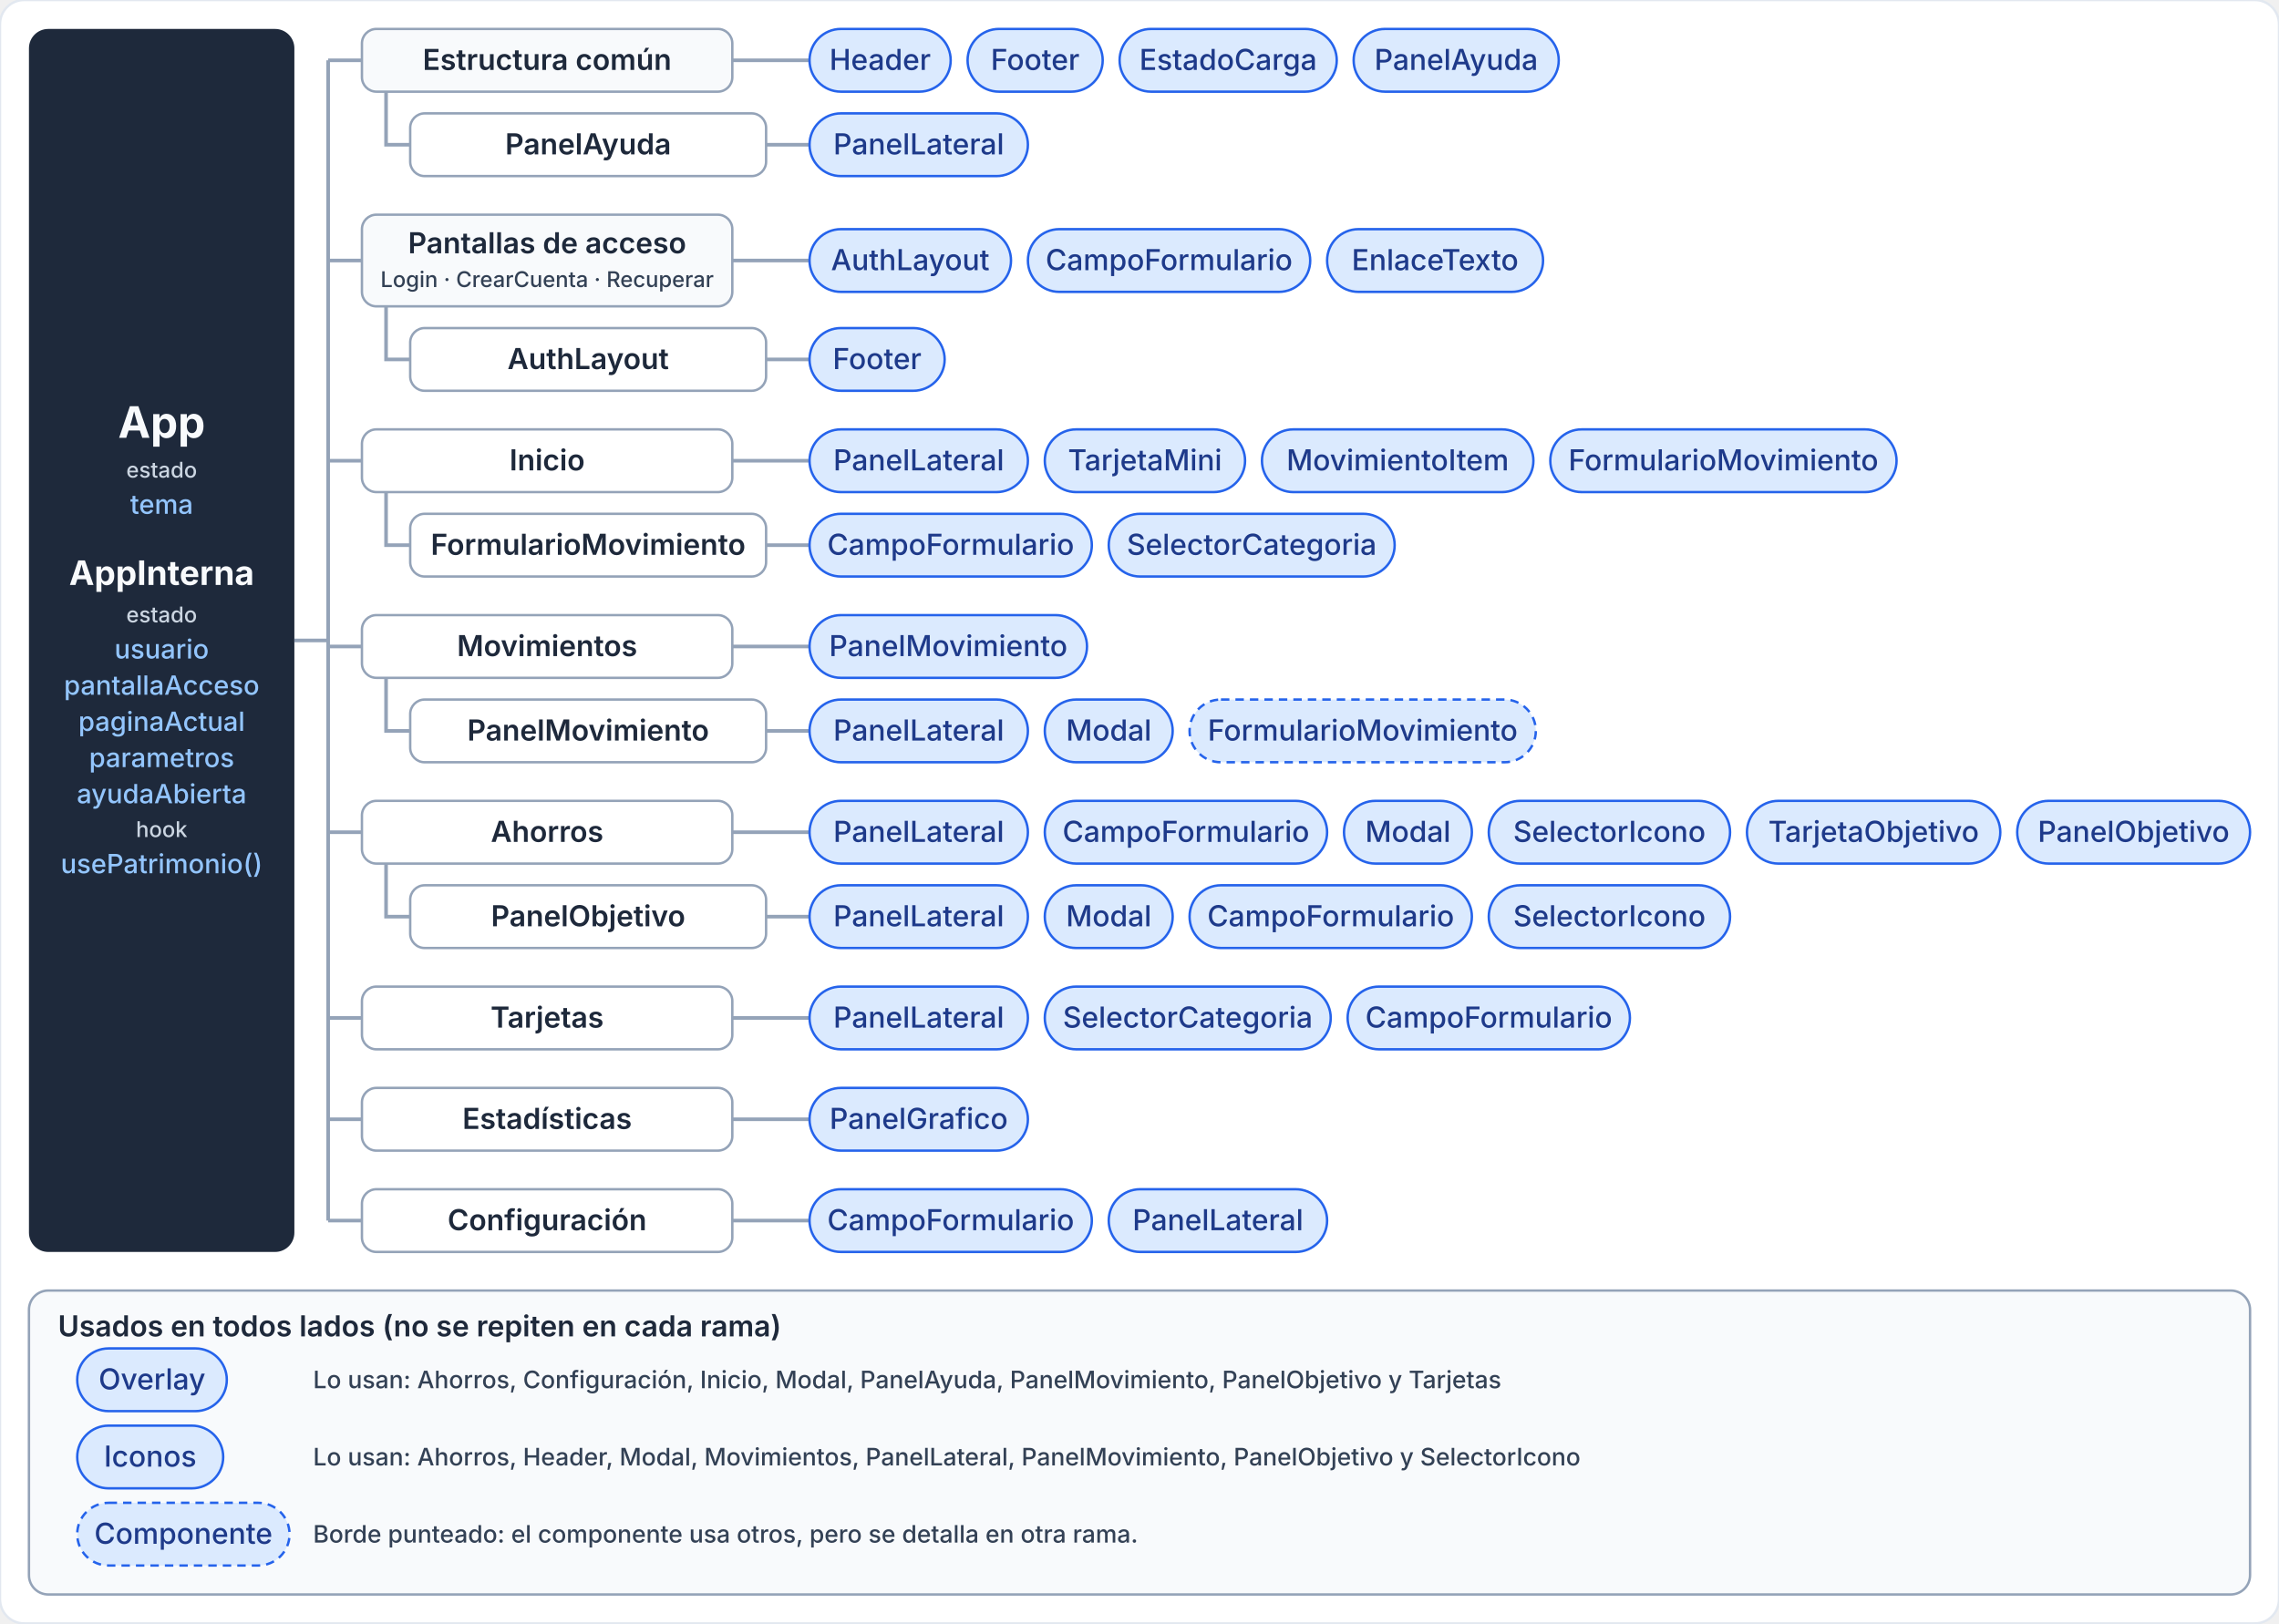
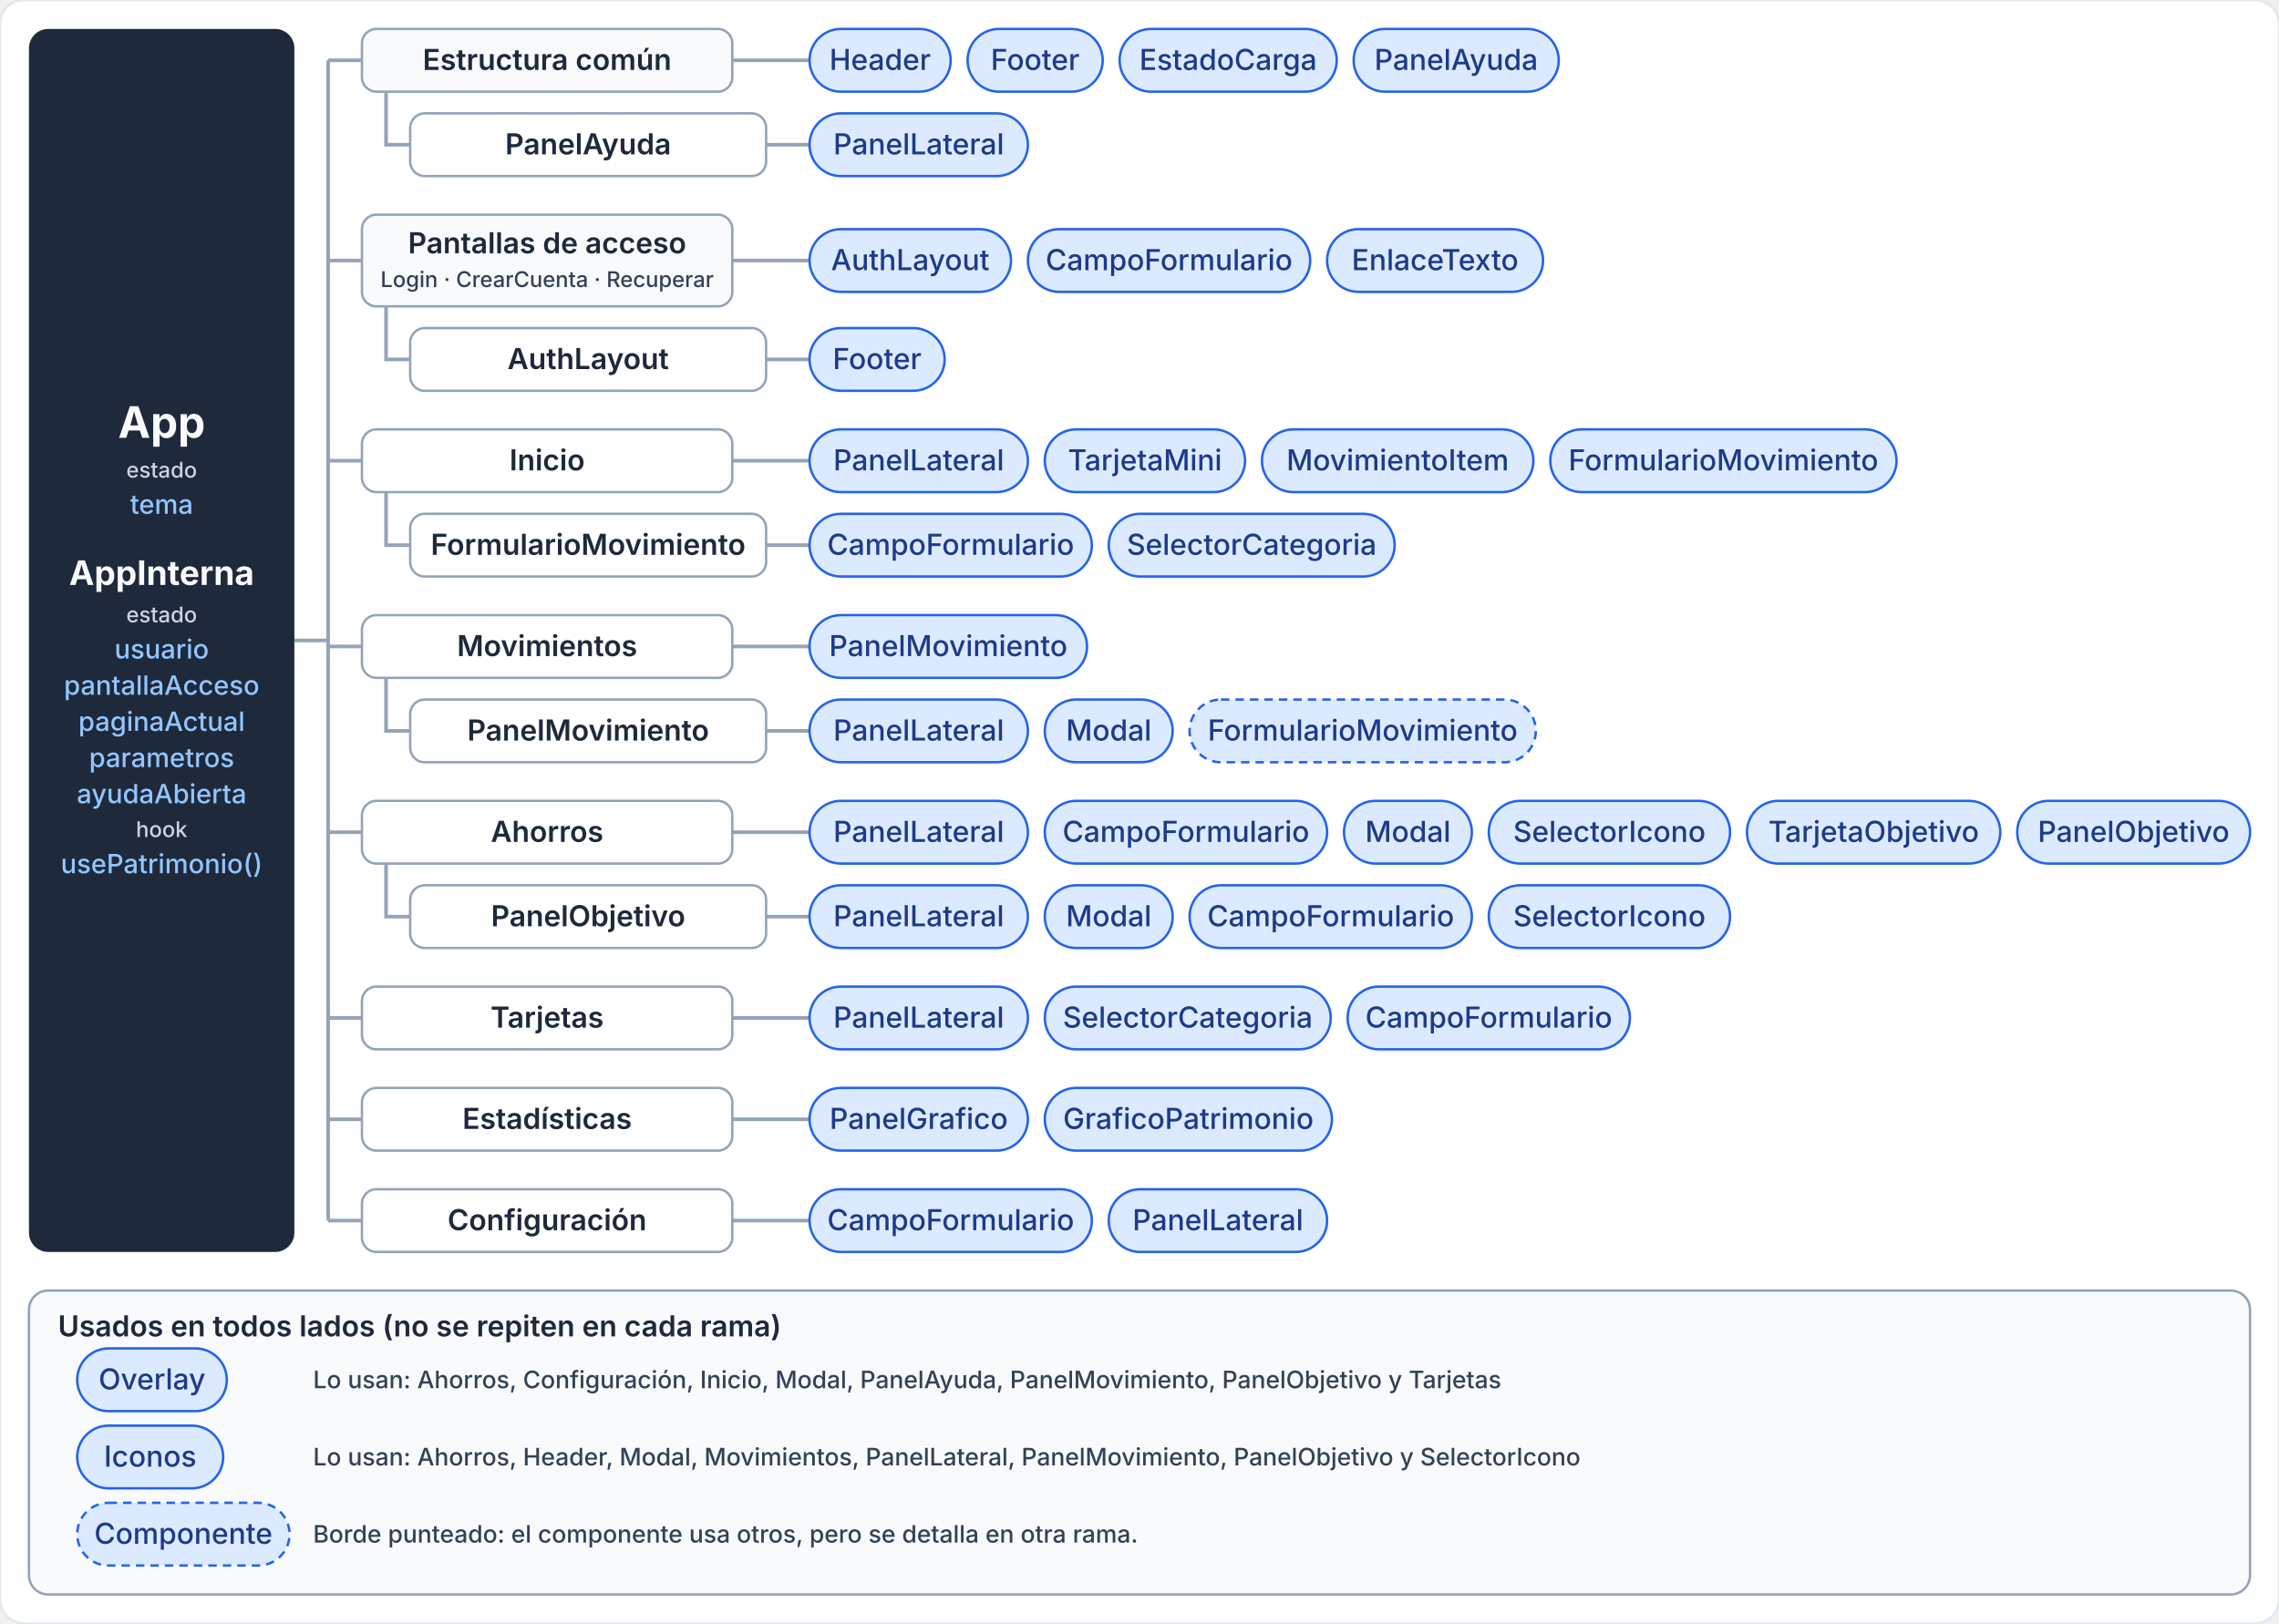
<svg xmlns="http://www.w3.org/2000/svg" viewBox="0 0 1889 1346" width="1889" height="1346" role="img" aria-labelledby="titulo descripcion" font-family="Inter, Arial, sans-serif">
  <rect x="0" y="0" width="1889" height="1346" rx="20" fill="#FFFFFF" stroke="#E2E8F0" stroke-width="2" />
  <g transform="translate(24 24)">
    <rect x="0" y="0" width="220" height="1014" rx="16" fill="#1E293B" />
    <text x="110" y="339" text-anchor="middle" font-size="36" font-weight="700" fill="#F8FAFC">App</text>
    <text x="110" y="372" text-anchor="middle" font-size="18" font-weight="500" fill="#CBD5E1">estado</text>
    <text x="110" y="402" text-anchor="middle" font-size="22" font-weight="500" fill="#93C5FD">tema</text>
    <text x="110" y="461" text-anchor="middle" font-size="28" font-weight="700" fill="#F8FAFC">AppInterna</text>
    <text x="110" y="492" text-anchor="middle" font-size="18" font-weight="500" fill="#CBD5E1">estado</text>
    <text x="110" y="522" text-anchor="middle" font-size="22" font-weight="500" fill="#93C5FD">usuario</text>
    <text x="110" y="552" text-anchor="middle" font-size="22" font-weight="500" fill="#93C5FD">pantallaAcceso</text>
    <text x="110" y="582" text-anchor="middle" font-size="22" font-weight="500" fill="#93C5FD">paginaActual</text>
    <text x="110" y="612" text-anchor="middle" font-size="22" font-weight="500" fill="#93C5FD">parametros</text>
    <text x="110" y="642" text-anchor="middle" font-size="22" font-weight="500" fill="#93C5FD">ayudaAbierta</text>
    <text x="110" y="670" text-anchor="middle" font-size="18" font-weight="500" fill="#CBD5E1">hook</text>
    <text x="110" y="700" text-anchor="middle" font-size="22" font-weight="500" fill="#93C5FD">usePatrimonio()</text>
    <path d="M220 507 H248" stroke="#94A3B8" stroke-width="3" fill="none" />
    <path d="M248 26 V988" stroke="#94A3B8" stroke-width="3" fill="none" />
    <path d="M248 26 H276" stroke="#94A3B8" stroke-width="3" fill="none" />
    <rect x="276" y="0" width="307" height="52" rx="12" fill="#F8FAFC" stroke="#94A3B8" stroke-width="2" />
    <text x="429.5" y="34" text-anchor="middle" font-size="24" font-weight="600" fill="#1E293B">Estructura común</text>
    <path d="M583 26 H647" stroke="#94A3B8" stroke-width="3" fill="none" />
    <rect x="647" y="0" width="117" height="52" rx="26" fill="#DBEAFE" stroke="#2563EB" stroke-width="2" />
    <text x="705.5" y="34" text-anchor="middle" font-size="24" font-weight="500" fill="#1E3A8A">Header</text>
    <rect x="778" y="0" width="112" height="52" rx="26" fill="#DBEAFE" stroke="#2563EB" stroke-width="2" />
    <text x="834" y="34" text-anchor="middle" font-size="24" font-weight="500" fill="#1E3A8A">Footer</text>
    <rect x="904" y="0" width="180" height="52" rx="26" fill="#DBEAFE" stroke="#2563EB" stroke-width="2" />
    <text x="994" y="34" text-anchor="middle" font-size="24" font-weight="500" fill="#1E3A8A">EstadoCarga</text>
    <rect x="1098" y="0" width="170" height="52" rx="26" fill="#DBEAFE" stroke="#2563EB" stroke-width="2" />
    <text x="1183" y="34" text-anchor="middle" font-size="24" font-weight="500" fill="#1E3A8A">PanelAyuda</text>
    <path d="M296 52 V96 H316" stroke="#94A3B8" stroke-width="3" fill="none" />
    <rect x="316" y="70" width="295" height="52" rx="12" fill="#FFFFFF" stroke="#94A3B8" stroke-width="2" />
    <text x="463.5" y="104" text-anchor="middle" font-size="24" font-weight="600" fill="#1E293B">PanelAyuda</text>
    <path d="M611 96 H647" stroke="#94A3B8" stroke-width="3" fill="none" />
    <rect x="647" y="70" width="181" height="52" rx="26" fill="#DBEAFE" stroke="#2563EB" stroke-width="2" />
    <text x="737.5" y="104" text-anchor="middle" font-size="24" font-weight="500" fill="#1E3A8A">PanelLateral</text>
    <path d="M248 192 H276" stroke="#94A3B8" stroke-width="3" fill="none" />
    <rect x="276" y="154" width="307" height="76" rx="12" fill="#F8FAFC" stroke="#94A3B8" stroke-width="2" />
    <text x="429.5" y="186" text-anchor="middle" font-size="24" font-weight="600" fill="#1E293B">Pantallas de acceso</text>
    <text x="429.5" y="214" text-anchor="middle" font-size="18" font-weight="500" fill="#334155">Login · CrearCuenta · Recuperar</text>
    <path d="M583 192 H647" stroke="#94A3B8" stroke-width="3" fill="none" />
    <rect x="647" y="166" width="167" height="52" rx="26" fill="#DBEAFE" stroke="#2563EB" stroke-width="2" />
    <text x="730.5" y="200" text-anchor="middle" font-size="24" font-weight="500" fill="#1E3A8A">AuthLayout</text>
    <rect x="828" y="166" width="234" height="52" rx="26" fill="#DBEAFE" stroke="#2563EB" stroke-width="2" />
    <text x="945" y="200" text-anchor="middle" font-size="24" font-weight="500" fill="#1E3A8A">CampoFormulario</text>
    <rect x="1076" y="166" width="179" height="52" rx="26" fill="#DBEAFE" stroke="#2563EB" stroke-width="2" />
    <text x="1165.5" y="200" text-anchor="middle" font-size="24" font-weight="500" fill="#1E3A8A">EnlaceTexto</text>
    <path d="M296 230 V274 H316" stroke="#94A3B8" stroke-width="3" fill="none" />
    <rect x="316" y="248" width="295" height="52" rx="12" fill="#FFFFFF" stroke="#94A3B8" stroke-width="2" />
    <text x="463.5" y="282" text-anchor="middle" font-size="24" font-weight="600" fill="#1E293B">AuthLayout</text>
    <path d="M611 274 H647" stroke="#94A3B8" stroke-width="3" fill="none" />
    <rect x="647" y="248" width="112" height="52" rx="26" fill="#DBEAFE" stroke="#2563EB" stroke-width="2" />
    <text x="703" y="282" text-anchor="middle" font-size="24" font-weight="500" fill="#1E3A8A">Footer</text>
    <path d="M248 358 H276" stroke="#94A3B8" stroke-width="3" fill="none" />
    <rect x="276" y="332" width="307" height="52" rx="12" fill="#FFFFFF" stroke="#94A3B8" stroke-width="2" />
    <text x="429.5" y="366" text-anchor="middle" font-size="24" font-weight="600" fill="#1E293B">Inicio</text>
    <path d="M583 358 H647" stroke="#94A3B8" stroke-width="3" fill="none" />
    <rect x="647" y="332" width="181" height="52" rx="26" fill="#DBEAFE" stroke="#2563EB" stroke-width="2" />
    <text x="737.5" y="366" text-anchor="middle" font-size="24" font-weight="500" fill="#1E3A8A">PanelLateral</text>
    <rect x="842" y="332" width="166" height="52" rx="26" fill="#DBEAFE" stroke="#2563EB" stroke-width="2" />
    <text x="925" y="366" text-anchor="middle" font-size="24" font-weight="500" fill="#1E3A8A">TarjetaMini</text>
    <rect x="1022" y="332" width="225" height="52" rx="26" fill="#DBEAFE" stroke="#2563EB" stroke-width="2" />
    <text x="1134.5" y="366" text-anchor="middle" font-size="24" font-weight="500" fill="#1E3A8A">MovimientoItem</text>
    <rect x="1261" y="332" width="287" height="52" rx="26" fill="#DBEAFE" stroke="#2563EB" stroke-width="2" />
    <text x="1404.5" y="366" text-anchor="middle" font-size="24" font-weight="500" fill="#1E3A8A">FormularioMovimiento</text>
    <path d="M296 384 V428 H316" stroke="#94A3B8" stroke-width="3" fill="none" />
    <rect x="316" y="402" width="295" height="52" rx="12" fill="#FFFFFF" stroke="#94A3B8" stroke-width="2" />
    <text x="463.5" y="436" text-anchor="middle" font-size="24" font-weight="600" fill="#1E293B">FormularioMovimiento</text>
    <path d="M611 428 H647" stroke="#94A3B8" stroke-width="3" fill="none" />
    <rect x="647" y="402" width="234" height="52" rx="26" fill="#DBEAFE" stroke="#2563EB" stroke-width="2" />
    <text x="764" y="436" text-anchor="middle" font-size="24" font-weight="500" fill="#1E3A8A">CampoFormulario</text>
    <rect x="895" y="402" width="237" height="52" rx="26" fill="#DBEAFE" stroke="#2563EB" stroke-width="2" />
    <text x="1013.5" y="436" text-anchor="middle" font-size="24" font-weight="500" fill="#1E3A8A">SelectorCategoria</text>
    <path d="M248 512 H276" stroke="#94A3B8" stroke-width="3" fill="none" />
    <rect x="276" y="486" width="307" height="52" rx="12" fill="#FFFFFF" stroke="#94A3B8" stroke-width="2" />
    <text x="429.5" y="520" text-anchor="middle" font-size="24" font-weight="600" fill="#1E293B">Movimientos</text>
    <path d="M583 512 H647" stroke="#94A3B8" stroke-width="3" fill="none" />
    <rect x="647" y="486" width="230" height="52" rx="26" fill="#DBEAFE" stroke="#2563EB" stroke-width="2" />
    <text x="762" y="520" text-anchor="middle" font-size="24" font-weight="500" fill="#1E3A8A">PanelMovimiento</text>
    <path d="M296 538 V582 H316" stroke="#94A3B8" stroke-width="3" fill="none" />
    <rect x="316" y="556" width="295" height="52" rx="12" fill="#FFFFFF" stroke="#94A3B8" stroke-width="2" />
    <text x="463.5" y="590" text-anchor="middle" font-size="24" font-weight="600" fill="#1E293B">PanelMovimiento</text>
    <path d="M611 582 H647" stroke="#94A3B8" stroke-width="3" fill="none" />
    <rect x="647" y="556" width="181" height="52" rx="26" fill="#DBEAFE" stroke="#2563EB" stroke-width="2" />
    <text x="737.5" y="590" text-anchor="middle" font-size="24" font-weight="500" fill="#1E3A8A">PanelLateral</text>
    <rect x="842" y="556" width="106" height="52" rx="26" fill="#DBEAFE" stroke="#2563EB" stroke-width="2" />
    <text x="895" y="590" text-anchor="middle" font-size="24" font-weight="500" fill="#1E3A8A">Modal</text>
    <rect x="962" y="556" width="287" height="52" rx="26" fill="#DBEAFE" stroke="#2563EB" stroke-width="2" stroke-dasharray="7 5" />
    <text x="1105.5" y="590" text-anchor="middle" font-size="24" font-weight="500" fill="#1E3A8A">FormularioMovimiento</text>
    <path d="M248 666 H276" stroke="#94A3B8" stroke-width="3" fill="none" />
    <rect x="276" y="640" width="307" height="52" rx="12" fill="#FFFFFF" stroke="#94A3B8" stroke-width="2" />
    <text x="429.5" y="674" text-anchor="middle" font-size="24" font-weight="600" fill="#1E293B">Ahorros</text>
    <path d="M583 666 H647" stroke="#94A3B8" stroke-width="3" fill="none" />
    <rect x="647" y="640" width="181" height="52" rx="26" fill="#DBEAFE" stroke="#2563EB" stroke-width="2" />
    <text x="737.5" y="674" text-anchor="middle" font-size="24" font-weight="500" fill="#1E3A8A">PanelLateral</text>
    <rect x="842" y="640" width="234" height="52" rx="26" fill="#DBEAFE" stroke="#2563EB" stroke-width="2" />
    <text x="959" y="674" text-anchor="middle" font-size="24" font-weight="500" fill="#1E3A8A">CampoFormulario</text>
    <rect x="1090" y="640" width="106" height="52" rx="26" fill="#DBEAFE" stroke="#2563EB" stroke-width="2" />
    <text x="1143" y="674" text-anchor="middle" font-size="24" font-weight="500" fill="#1E3A8A">Modal</text>
    <rect x="1210" y="640" width="200" height="52" rx="26" fill="#DBEAFE" stroke="#2563EB" stroke-width="2" />
    <text x="1310" y="674" text-anchor="middle" font-size="24" font-weight="500" fill="#1E3A8A">SelectorIcono</text>
    <rect x="1424" y="640" width="210" height="52" rx="26" fill="#DBEAFE" stroke="#2563EB" stroke-width="2" />
    <text x="1529" y="674" text-anchor="middle" font-size="24" font-weight="500" fill="#1E3A8A">TarjetaObjetivo</text>
    <rect x="1648" y="640" width="193" height="52" rx="26" fill="#DBEAFE" stroke="#2563EB" stroke-width="2" />
    <text x="1744.5" y="674" text-anchor="middle" font-size="24" font-weight="500" fill="#1E3A8A">PanelObjetivo</text>
    <path d="M296 692 V736 H316" stroke="#94A3B8" stroke-width="3" fill="none" />
    <rect x="316" y="710" width="295" height="52" rx="12" fill="#FFFFFF" stroke="#94A3B8" stroke-width="2" />
    <text x="463.5" y="744" text-anchor="middle" font-size="24" font-weight="600" fill="#1E293B">PanelObjetivo</text>
    <path d="M611 736 H647" stroke="#94A3B8" stroke-width="3" fill="none" />
    <rect x="647" y="710" width="181" height="52" rx="26" fill="#DBEAFE" stroke="#2563EB" stroke-width="2" />
    <text x="737.5" y="744" text-anchor="middle" font-size="24" font-weight="500" fill="#1E3A8A">PanelLateral</text>
    <rect x="842" y="710" width="106" height="52" rx="26" fill="#DBEAFE" stroke="#2563EB" stroke-width="2" />
    <text x="895" y="744" text-anchor="middle" font-size="24" font-weight="500" fill="#1E3A8A">Modal</text>
    <rect x="962" y="710" width="234" height="52" rx="26" fill="#DBEAFE" stroke="#2563EB" stroke-width="2" />
    <text x="1079" y="744" text-anchor="middle" font-size="24" font-weight="500" fill="#1E3A8A">CampoFormulario</text>
    <rect x="1210" y="710" width="200" height="52" rx="26" fill="#DBEAFE" stroke="#2563EB" stroke-width="2" />
    <text x="1310" y="744" text-anchor="middle" font-size="24" font-weight="500" fill="#1E3A8A">SelectorIcono</text>
    <path d="M248 820 H276" stroke="#94A3B8" stroke-width="3" fill="none" />
    <rect x="276" y="794" width="307" height="52" rx="12" fill="#FFFFFF" stroke="#94A3B8" stroke-width="2" />
    <text x="429.5" y="828" text-anchor="middle" font-size="24" font-weight="600" fill="#1E293B">Tarjetas</text>
    <path d="M583 820 H647" stroke="#94A3B8" stroke-width="3" fill="none" />
    <rect x="647" y="794" width="181" height="52" rx="26" fill="#DBEAFE" stroke="#2563EB" stroke-width="2" />
    <text x="737.5" y="828" text-anchor="middle" font-size="24" font-weight="500" fill="#1E3A8A">PanelLateral</text>
    <rect x="842" y="794" width="237" height="52" rx="26" fill="#DBEAFE" stroke="#2563EB" stroke-width="2" />
    <text x="960.5" y="828" text-anchor="middle" font-size="24" font-weight="500" fill="#1E3A8A">SelectorCategoria</text>
    <rect x="1093" y="794" width="234" height="52" rx="26" fill="#DBEAFE" stroke="#2563EB" stroke-width="2" />
    <text x="1210" y="828" text-anchor="middle" font-size="24" font-weight="500" fill="#1E3A8A">CampoFormulario</text>
    <path d="M248 904 H276" stroke="#94A3B8" stroke-width="3" fill="none" />
    <rect x="276" y="878" width="307" height="52" rx="12" fill="#FFFFFF" stroke="#94A3B8" stroke-width="2" />
    <text x="429.5" y="912" text-anchor="middle" font-size="24" font-weight="600" fill="#1E293B">Estadísticas</text>
    <path d="M583 904 H647" stroke="#94A3B8" stroke-width="3" fill="none" />
    <rect x="647" y="878" width="181" height="52" rx="26" fill="#DBEAFE" stroke="#2563EB" stroke-width="2" />
    <text x="737.5" y="912" text-anchor="middle" font-size="24" font-weight="500" fill="#1E3A8A">PanelGrafico</text>
+     <rect x="842" y="878" width="238" height="52" rx="26" fill="#DBEAFE" stroke="#2563EB" stroke-width="2" />
+     <text x="961" y="912" text-anchor="middle" font-size="24" font-weight="500" fill="#1E3A8A">GraficoPatrimonio</text>
    <path d="M248 988 H276" stroke="#94A3B8" stroke-width="3" fill="none" />
    <rect x="276" y="962" width="307" height="52" rx="12" fill="#FFFFFF" stroke="#94A3B8" stroke-width="2" />
    <text x="429.5" y="996" text-anchor="middle" font-size="24" font-weight="600" fill="#1E293B">Configuración</text>
    <path d="M583 988 H647" stroke="#94A3B8" stroke-width="3" fill="none" />
    <rect x="647" y="962" width="234" height="52" rx="26" fill="#DBEAFE" stroke="#2563EB" stroke-width="2" />
    <text x="764" y="996" text-anchor="middle" font-size="24" font-weight="500" fill="#1E3A8A">CampoFormulario</text>
    <rect x="895" y="962" width="181" height="52" rx="26" fill="#DBEAFE" stroke="#2563EB" stroke-width="2" />
    <text x="985.5" y="996" text-anchor="middle" font-size="24" font-weight="500" fill="#1E3A8A">PanelLateral</text>
    <rect x="0" y="1046" width="1841" height="252" rx="16" fill="#F8FAFC" stroke="#94A3B8" stroke-width="2" />
    <text x="24" y="1084" text-anchor="start" font-size="24" font-weight="600" fill="#1E293B">Usados en todos lados (no se repiten en cada rama)</text>
    <rect x="40" y="1094" width="124" height="52" rx="26" fill="#DBEAFE" stroke="#2563EB" stroke-width="2" />
    <text x="102" y="1128" text-anchor="middle" font-size="24" font-weight="500" fill="#1E3A8A">Overlay</text>
    <text x="235.5" y="1127" text-anchor="start" font-size="20" font-weight="500" fill="#334155">Lo usan: Ahorros, Configuración, Inicio, Modal, PanelAyuda, PanelMovimiento, PanelObjetivo y Tarjetas</text>
    <rect x="40" y="1158" width="121" height="52" rx="26" fill="#DBEAFE" stroke="#2563EB" stroke-width="2" />
    <text x="100.5" y="1192" text-anchor="middle" font-size="24" font-weight="500" fill="#1E3A8A">Iconos</text>
    <text x="235.5" y="1191" text-anchor="start" font-size="20" font-weight="500" fill="#334155">Lo usan: Ahorros, Header, Modal, Movimientos, PanelLateral, PanelMovimiento, PanelObjetivo y SelectorIcono</text>
    <rect x="40" y="1222" width="176" height="52" rx="26" fill="#DBEAFE" stroke="#2563EB" stroke-width="2" stroke-dasharray="7 5" />
    <text x="128" y="1256" text-anchor="middle" font-size="24" font-weight="500" fill="#1E3A8A">Componente</text>
    <text x="235.5" y="1255" text-anchor="start" font-size="20" font-weight="500" fill="#334155">Borde punteado: el componente usa otros, pero se detalla en otra rama.</text>
  </g>
</svg>
